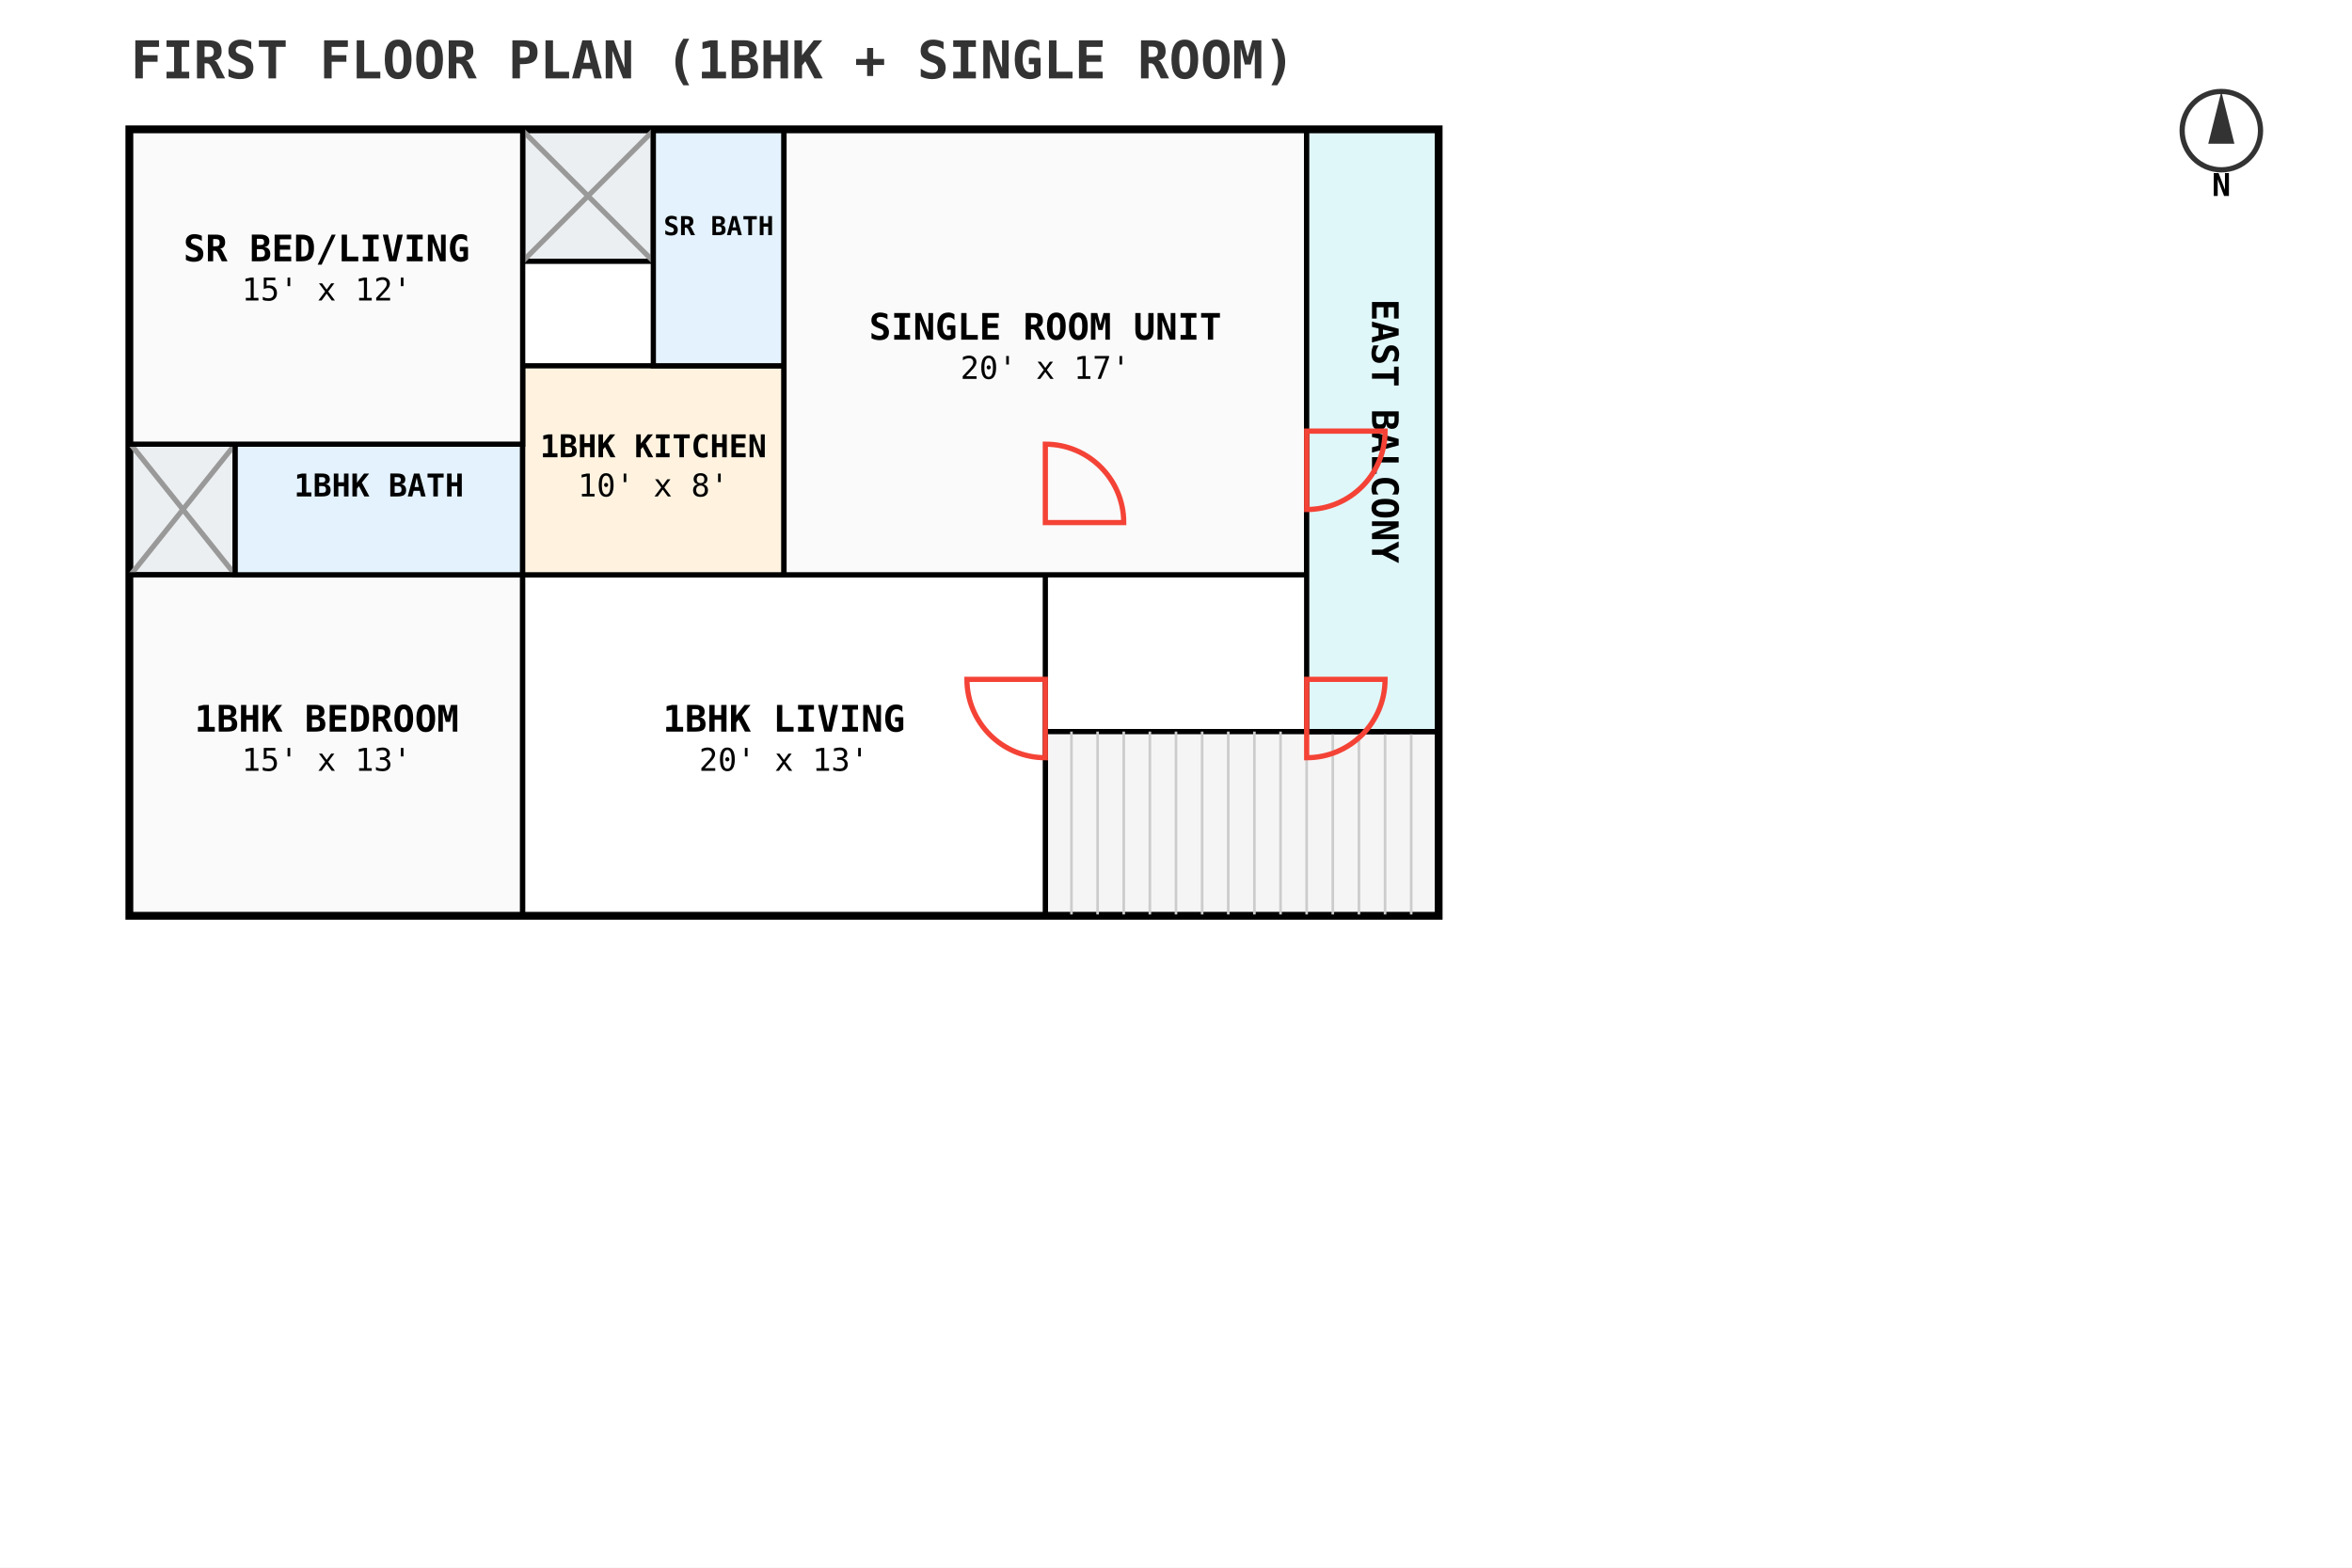
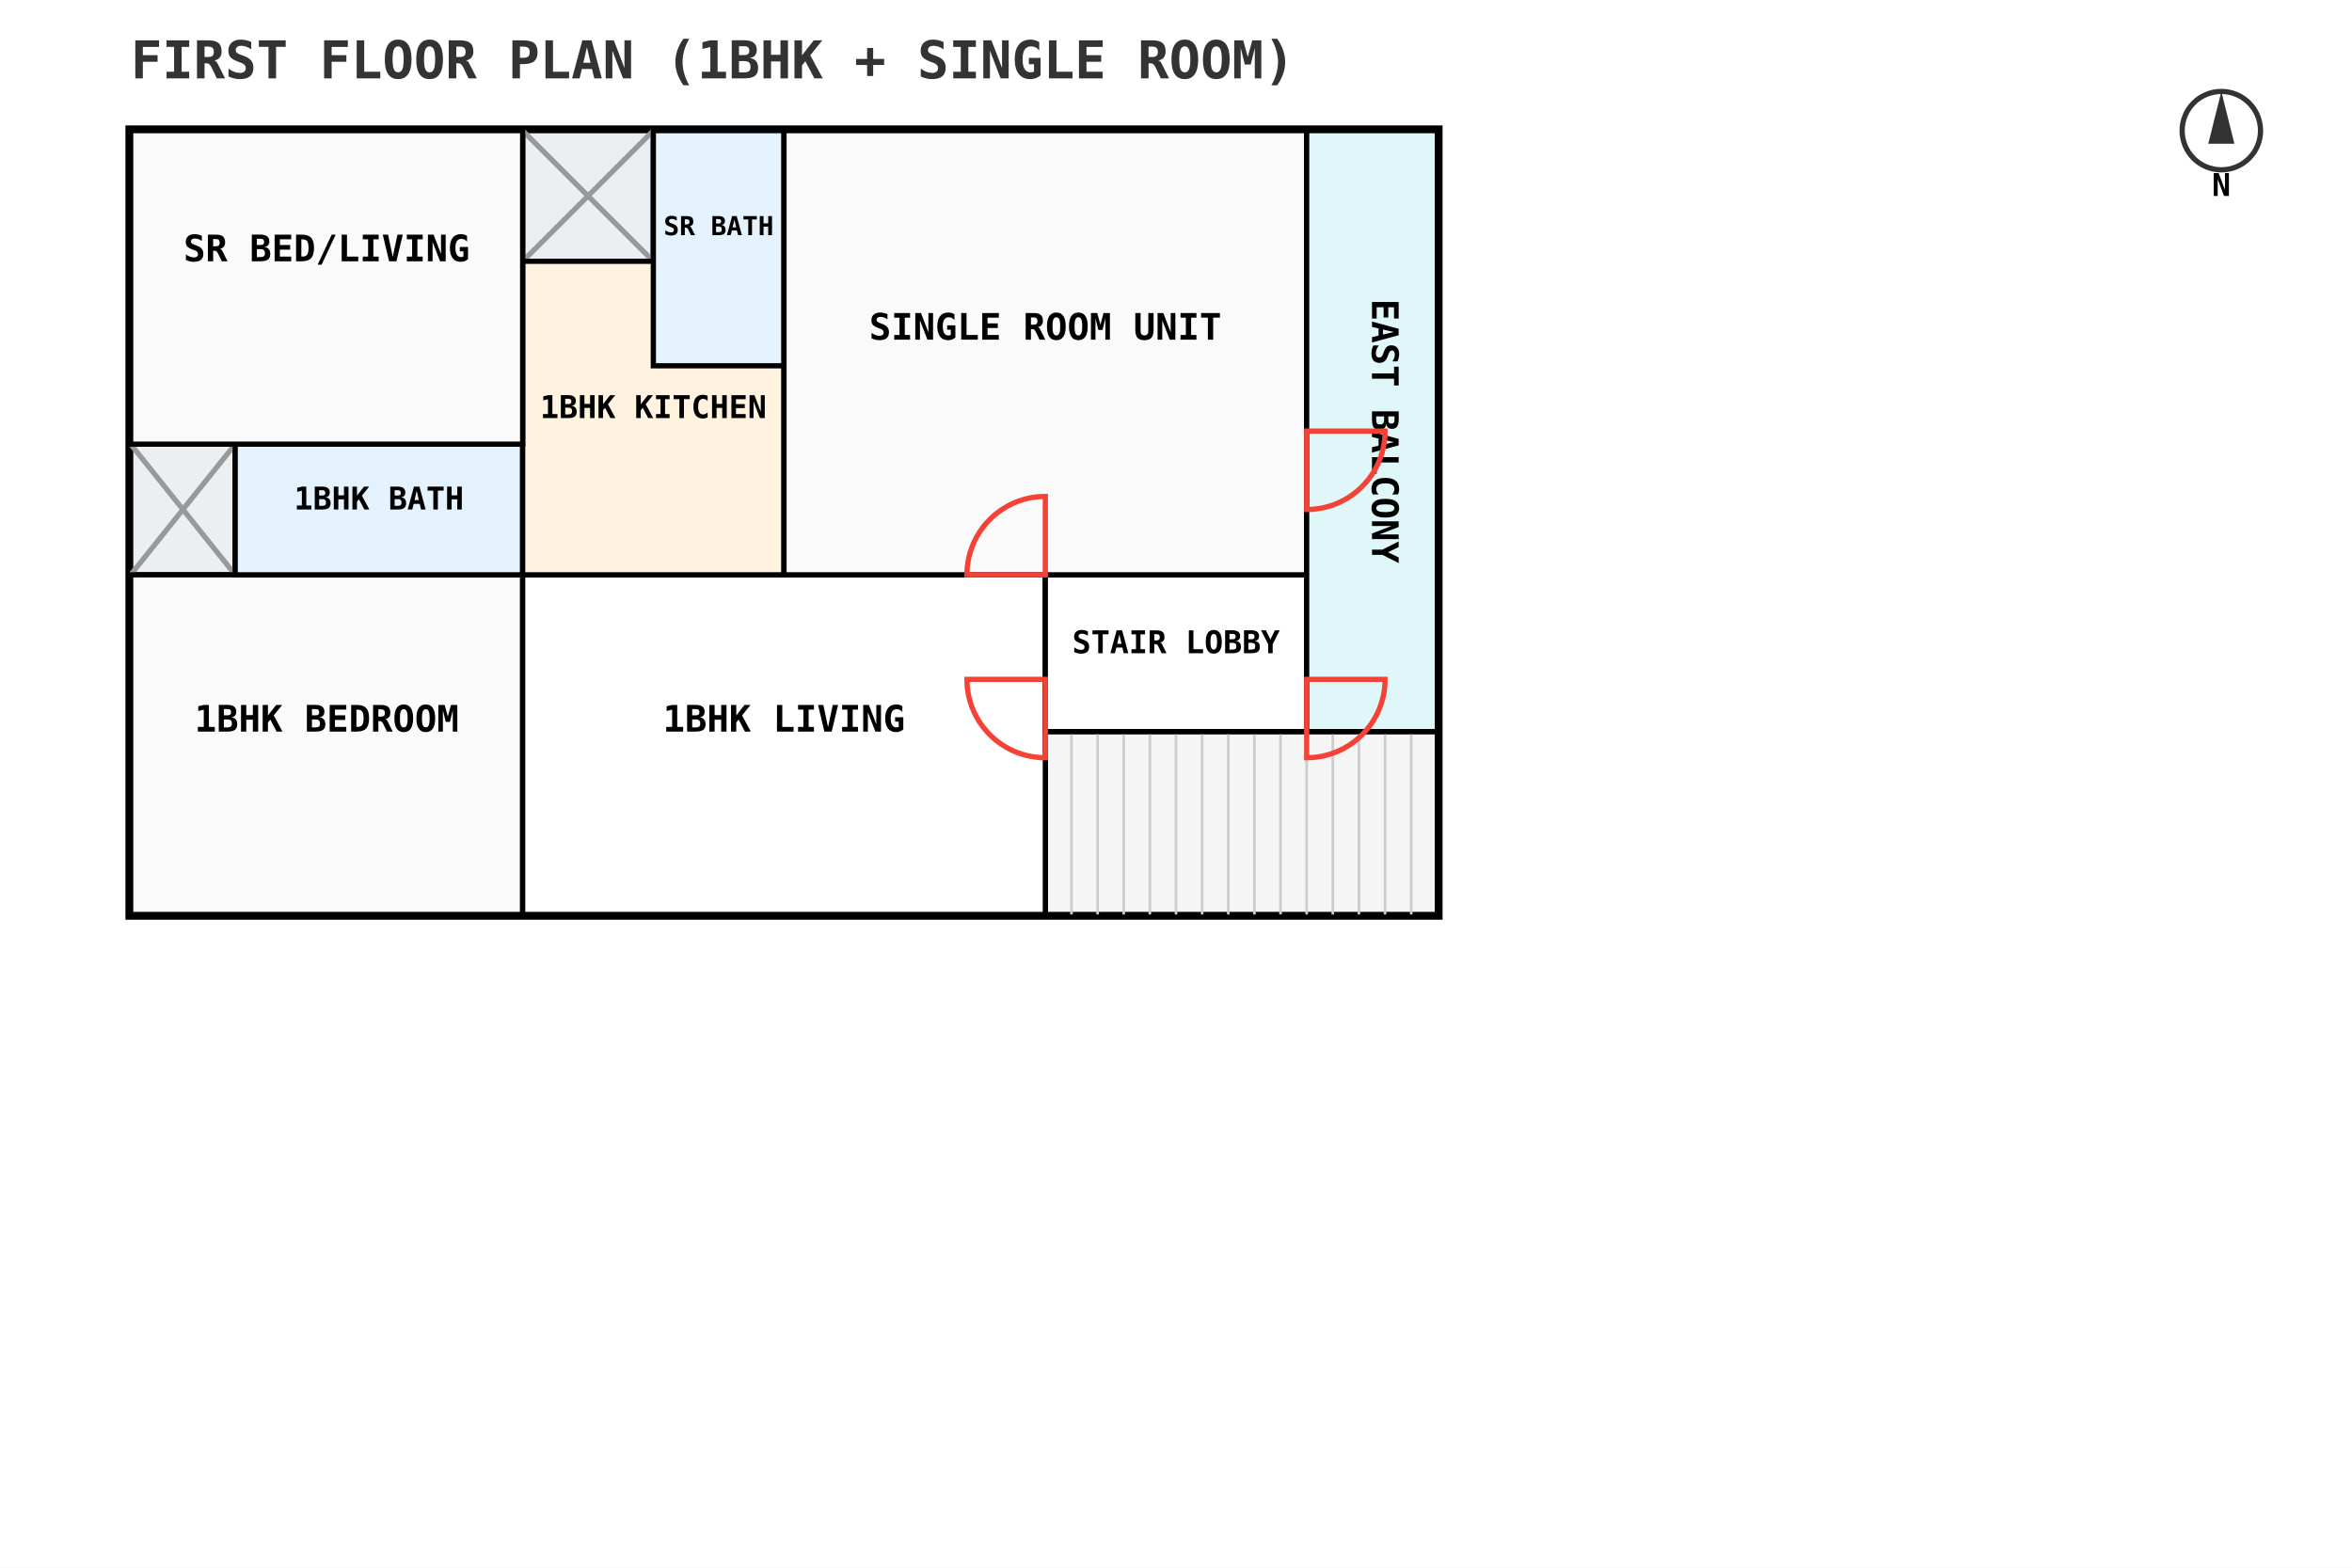
<svg xmlns="http://www.w3.org/2000/svg" viewBox="0 0 900 600" width="900" height="600" style="background:#fff; border: 1px solid #ccc; font-family: monospace;">
  <rect width="100%" height="100%" fill="#ffffff" />
  <g transform="translate(50, 50)">
    <text x="0" y="-20" font-size="20" font-weight="bold" fill="#333">FIRST FLOOR PLAN (1BHK + SINGLE ROOM)</text>
-     <rect x="0" y="0" width="500" height="300" fill="none" stroke="#000" stroke-width="4" />
-     <rect x="0" y="120" width="40" height="50" fill="#eceff1" stroke="#000" stroke-width="2" />
-     <line x1="0" y1="120" x2="40" y2="170" stroke="#999" stroke-width="2" />
-     <line x1="0" y1="170" x2="40" y2="120" stroke="#999" stroke-width="2" />
-     <rect x="150" y="0" width="50" height="50" fill="#eceff1" stroke="#000" stroke-width="2" />
-     <line x1="150" y1="0" x2="200" y2="50" stroke="#999" stroke-width="2" />
-     <line x1="150" y1="50" x2="200" y2="0" stroke="#999" stroke-width="2" />
-     <rect x="350" y="230" width="150" height="70" fill="#f5f5f5" stroke="#000" stroke-width="2" />
-     <line x1="350" y1="230" x2="350" y2="300" stroke="#ccc" stroke-width="1" />
-     <line x1="360" y1="230" x2="360" y2="300" stroke="#ccc" stroke-width="1" />
-     <line x1="370" y1="230" x2="370" y2="300" stroke="#ccc" stroke-width="1" />
-     <line x1="380" y1="230" x2="380" y2="300" stroke="#ccc" stroke-width="1" />
-     <line x1="390" y1="230" x2="390" y2="300" stroke="#ccc" stroke-width="1" />
-     <line x1="400" y1="230" x2="400" y2="300" stroke="#ccc" stroke-width="1" />
-     <line x1="410" y1="230" x2="410" y2="300" stroke="#ccc" stroke-width="1" />
-     <line x1="420" y1="230" x2="420" y2="300" stroke="#ccc" stroke-width="1" />
-     <line x1="430" y1="230" x2="430" y2="300" stroke="#ccc" stroke-width="1" />
-     <line x1="440" y1="230" x2="440" y2="300" stroke="#ccc" stroke-width="1" />
-     <line x1="450" y1="230" x2="450" y2="300" stroke="#ccc" stroke-width="1" />
-     <line x1="460" y1="230" x2="460" y2="300" stroke="#ccc" stroke-width="1" />
-     <line x1="470" y1="230" x2="470" y2="300" stroke="#ccc" stroke-width="1" />
-     <line x1="480" y1="230" x2="480" y2="300" stroke="#ccc" stroke-width="1" />
-     <line x1="490" y1="230" x2="490" y2="300" stroke="#ccc" stroke-width="1" />
-     <rect x="0" y="170" width="150" height="130" fill="#fafafa" stroke="#000" stroke-width="2" />
-     <text x="75" y="230" font-size="14" font-weight="bold" fill="#000" text-anchor="middle">1BHK BEDROOM</text>
-     <text x="75" y="245" font-size="12" font-weight="normal" fill="#000" text-anchor="middle">15' x 13'</text>
-     <rect x="40" y="120" width="110" height="50" fill="#e3f2fd" stroke="#000" stroke-width="2" />
-     <text x="95" y="140" font-size="12" font-weight="bold" fill="#000" text-anchor="middle">1BHK BATH</text>
-     <rect x="150" y="170" width="200" height="130" fill="#fff" stroke="#000" stroke-width="2" />
-     <text x="250" y="230" font-size="14" font-weight="bold" fill="#000" text-anchor="middle">1BHK LIVING</text>
-     <text x="250" y="245" font-size="12" font-weight="normal" fill="#000" text-anchor="middle">20' x 13'</text>
-     <rect x="150" y="90" width="100" height="80" fill="#fff3e0" stroke="#000" stroke-width="2" />
-     <text x="200" y="125" font-size="12" font-weight="bold" fill="#000" text-anchor="middle">1BHK KITCHEN</text>
-     <text x="200" y="140" font-size="12" font-weight="normal" fill="#000" text-anchor="middle">10' x 8'</text>
-     <rect x="0" y="0" width="150" height="120" fill="#fafafa" stroke="#000" stroke-width="2" />
-     <text x="75" y="50" font-size="14" font-weight="bold" fill="#000" text-anchor="middle">SR BED/LIVING</text>
-     <text x="75" y="65" font-size="12" font-weight="normal" fill="#000" text-anchor="middle">15' x 12'</text>
-     <rect x="200" y="0" width="50" height="90" fill="#e3f2fd" stroke="#000" stroke-width="2" />
-     <text x="225" y="40" font-size="10" font-weight="bold" fill="#000" text-anchor="middle">SR BATH</text>
-     <rect x="250" y="0" width="200" height="170" fill="#fafafa" stroke="#000" stroke-width="2" />
-     <text x="350" y="80" font-size="14" font-weight="bold" fill="#000" text-anchor="middle">SINGLE ROOM UNIT</text>
-     <text x="350" y="95" font-size="12" font-weight="normal" fill="#000" text-anchor="middle">20' x 17'</text>
-     <rect x="450" y="0" width="50" height="230" fill="#e0f7fa" stroke="#000" stroke-width="2" />
-     <text x="475" y="115" font-size="14" font-weight="bold" fill="#000" text-anchor="middle" transform="rotate(90 475 115)">EAST BALCONY</text>
-     <g transform="translate(350,210) rotate(90)">
+     <rect x="0" y="0" width="500" height="300" fill="none" stroke="#000" stroke-width="4" />\n<rect x="0" y="120" width="40" height="50" fill="#eceff1" stroke="#000" stroke-width="2" />\n<line x1="0" y1="120" x2="40" y2="170" stroke="#999" stroke-width="2" />\n<line x1="0" y1="170" x2="40" y2="120" stroke="#999" stroke-width="2" />\n<rect x="150" y="0" width="50" height="50" fill="#eceff1" stroke="#000" stroke-width="2" />\n<line x1="150" y1="0" x2="200" y2="50" stroke="#999" stroke-width="2" />\n<line x1="150" y1="50" x2="200" y2="0" stroke="#999" stroke-width="2" />\n<rect x="350" y="230" width="150" height="70" fill="#f5f5f5" stroke="#000" stroke-width="2" />\n<line x1="350" y1="230" x2="350" y2="300" stroke="#ccc" stroke-width="1" />\n<line x1="360" y1="230" x2="360" y2="300" stroke="#ccc" stroke-width="1" />\n<line x1="370" y1="230" x2="370" y2="300" stroke="#ccc" stroke-width="1" />\n<line x1="380" y1="230" x2="380" y2="300" stroke="#ccc" stroke-width="1" />\n<line x1="390" y1="230" x2="390" y2="300" stroke="#ccc" stroke-width="1" />\n<line x1="400" y1="230" x2="400" y2="300" stroke="#ccc" stroke-width="1" />\n<line x1="410" y1="230" x2="410" y2="300" stroke="#ccc" stroke-width="1" />\n<line x1="420" y1="230" x2="420" y2="300" stroke="#ccc" stroke-width="1" />\n<line x1="430" y1="230" x2="430" y2="300" stroke="#ccc" stroke-width="1" />\n<line x1="440" y1="230" x2="440" y2="300" stroke="#ccc" stroke-width="1" />\n<line x1="450" y1="230" x2="450" y2="300" stroke="#ccc" stroke-width="1" />\n<line x1="460" y1="230" x2="460" y2="300" stroke="#ccc" stroke-width="1" />\n<line x1="470" y1="230" x2="470" y2="300" stroke="#ccc" stroke-width="1" />\n<line x1="480" y1="230" x2="480" y2="300" stroke="#ccc" stroke-width="1" />\n<line x1="490" y1="230" x2="490" y2="300" stroke="#ccc" stroke-width="1" />\n<rect x="0" y="170" width="150" height="130" fill="#fafafa" stroke="#000" stroke-width="2" />\n<text x="75" y="230" font-size="14" font-weight="bold" fill="#000" text-anchor="middle">1BHK BEDROOM</text>\n<rect x="40" y="120" width="110" height="50" fill="#e3f2fd" stroke="#000" stroke-width="2" />\n<text x="95" y="145" font-size="12" font-weight="bold" fill="#000" text-anchor="middle">1BHK BATH</text>\n<rect x="150" y="170" width="200" height="130" fill="#fff" stroke="#000" stroke-width="2" />\n<text x="250" y="230" font-size="14" font-weight="bold" fill="#000" text-anchor="middle">1BHK LIVING</text>\n<rect x="150" y="50" width="100" height="120" fill="#fff3e0" stroke="#000" stroke-width="2" />\n<text x="200" y="110" font-size="12" font-weight="bold" fill="#000" text-anchor="middle">1BHK KITCHEN</text>\n<rect x="350" y="170" width="100" height="60" fill="#fff" stroke="#000" stroke-width="2" />\n<text x="400" y="200" font-size="12" font-weight="bold" fill="#000" text-anchor="middle">STAIR LOBBY</text>\n<rect x="0" y="0" width="150" height="120" fill="#fafafa" stroke="#000" stroke-width="2" />\n<text x="75" y="50" font-size="14" font-weight="bold" fill="#000" text-anchor="middle">SR BED/LIVING</text>\n<rect x="200" y="0" width="50" height="90" fill="#e3f2fd" stroke="#000" stroke-width="2" />\n<text x="225" y="40" font-size="10" font-weight="bold" fill="#000" text-anchor="middle">SR BATH</text>\n<rect x="250" y="0" width="200" height="170" fill="#fafafa" stroke="#000" stroke-width="2" />\n<text x="350" y="80" font-size="14" font-weight="bold" fill="#000" text-anchor="middle">SINGLE ROOM UNIT</text>\n<rect x="450" y="0" width="50" height="230" fill="#e0f7fa" stroke="#000" stroke-width="2" />\n<text x="475" y="115" font-size="14" font-weight="bold" fill="#000" text-anchor="middle" transform="rotate(90 475 115)">EAST BALCONY</text>\n<g transform="translate(350,210) rotate(90)">
      <path d="M 0 0 L 30 0 A 30 30 0 0 1 0 30 Z" fill="none" stroke="#f44336" stroke-width="2" />
+     </g>\n<g transform="translate(350,170) rotate(180)">
+       <path d="M 0 0 L 30 0 A 30 30 0 0 1 0 30 Z" fill="none" stroke="#f44336" stroke-width="2" />
+     </g>\n<g transform="translate(450,115) rotate(0)">
+       <path d="M 0 0 L 30 0 A 30 30 0 0 1 0 30 Z" fill="none" stroke="#f44336" stroke-width="2" />
+     </g>\n<g transform="translate(450,210) rotate(0)">
+       <path d="M 0 0 L 30 0 A 30 30 0 0 1 0 30 Z" fill="none" stroke="#f44336" stroke-width="2" />
+     </g>\n
    </g>
-     <g transform="translate(350,150) rotate(-90)">
-       <path d="M 0 0 L 30 0 A 30 30 0 0 1 0 30 Z" fill="none" stroke="#f44336" stroke-width="2" />
-     </g>
-     <g transform="translate(450,115) rotate(0)">
-       <path d="M 0 0 L 30 0 A 30 30 0 0 1 0 30 Z" fill="none" stroke="#f44336" stroke-width="2" />
-     </g>
-     <g transform="translate(450,210) rotate(0)">
-       <path d="M 0 0 L 30 0 A 30 30 0 0 1 0 30 Z" fill="none" stroke="#f44336" stroke-width="2" />
-     </g>
-   </g>
  <g transform="translate(850, 50)">
    <circle cx="0" cy="0" r="15" fill="none" stroke="#333" stroke-width="2" />
    <polygon points="-5,5 5,5 0,-15" fill="#333" />
    <text x="0" y="25" text-anchor="middle" font-size="12" font-weight="bold">N</text>
  </g>
</svg>
